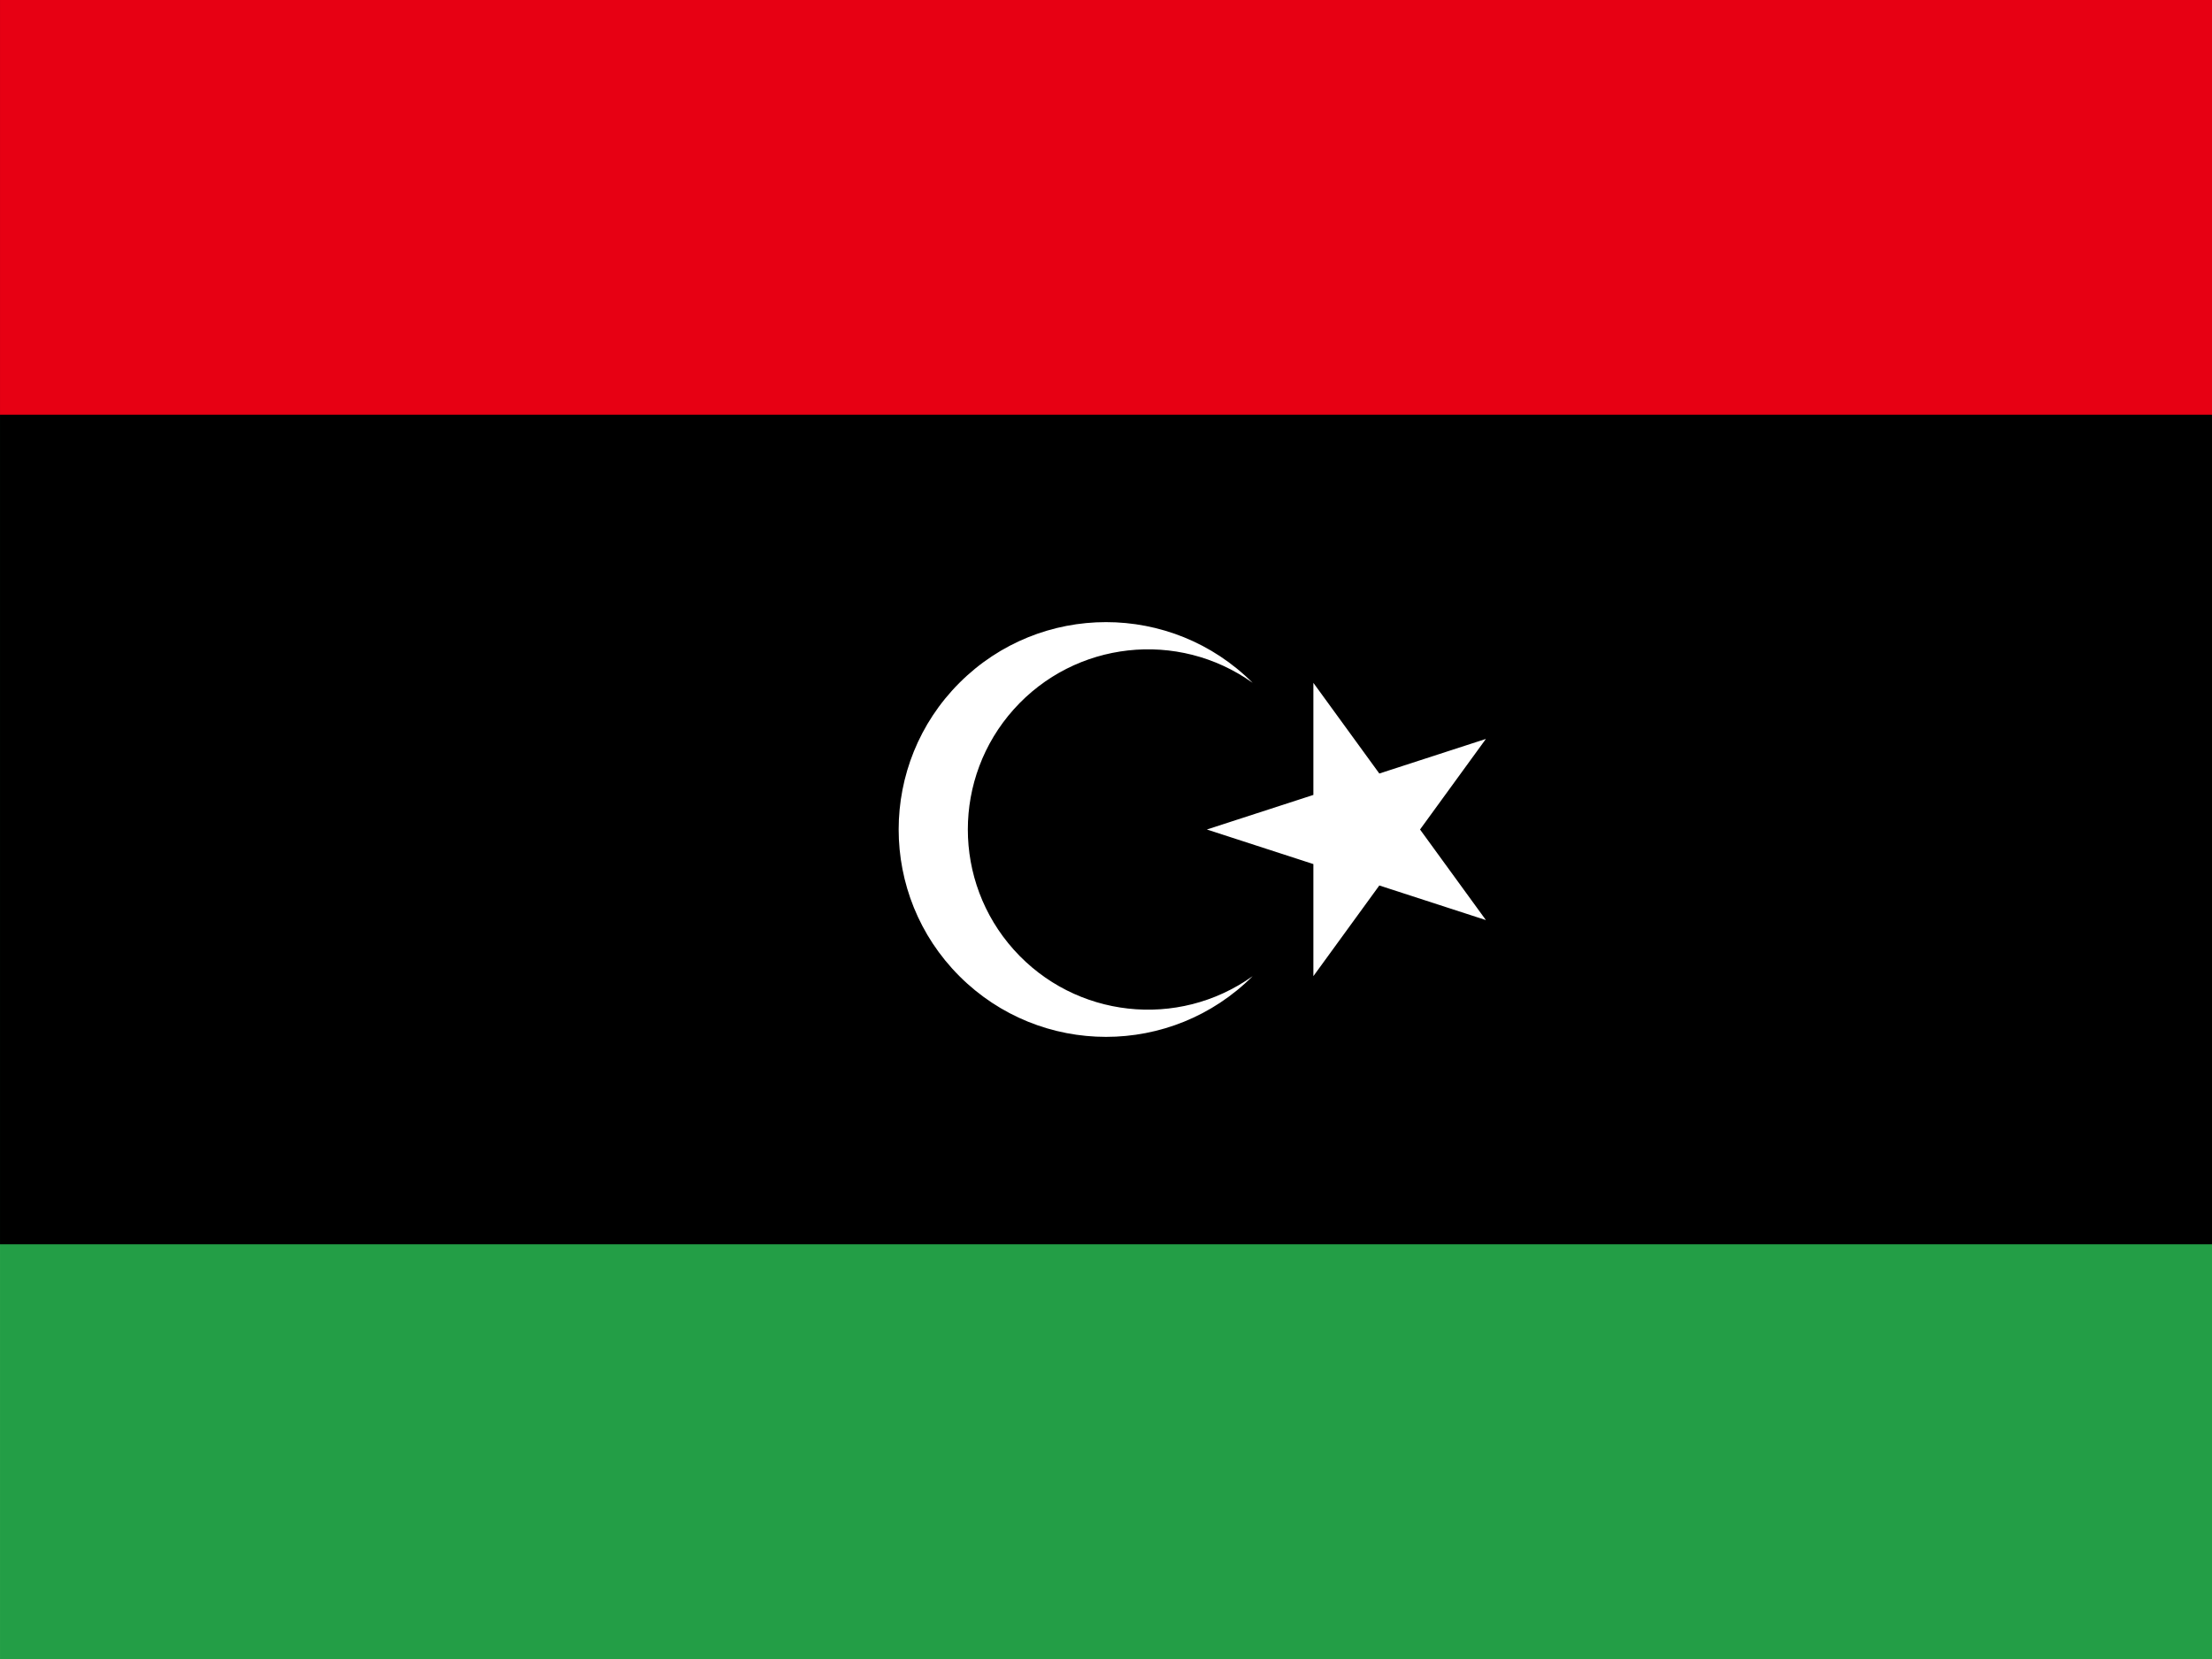
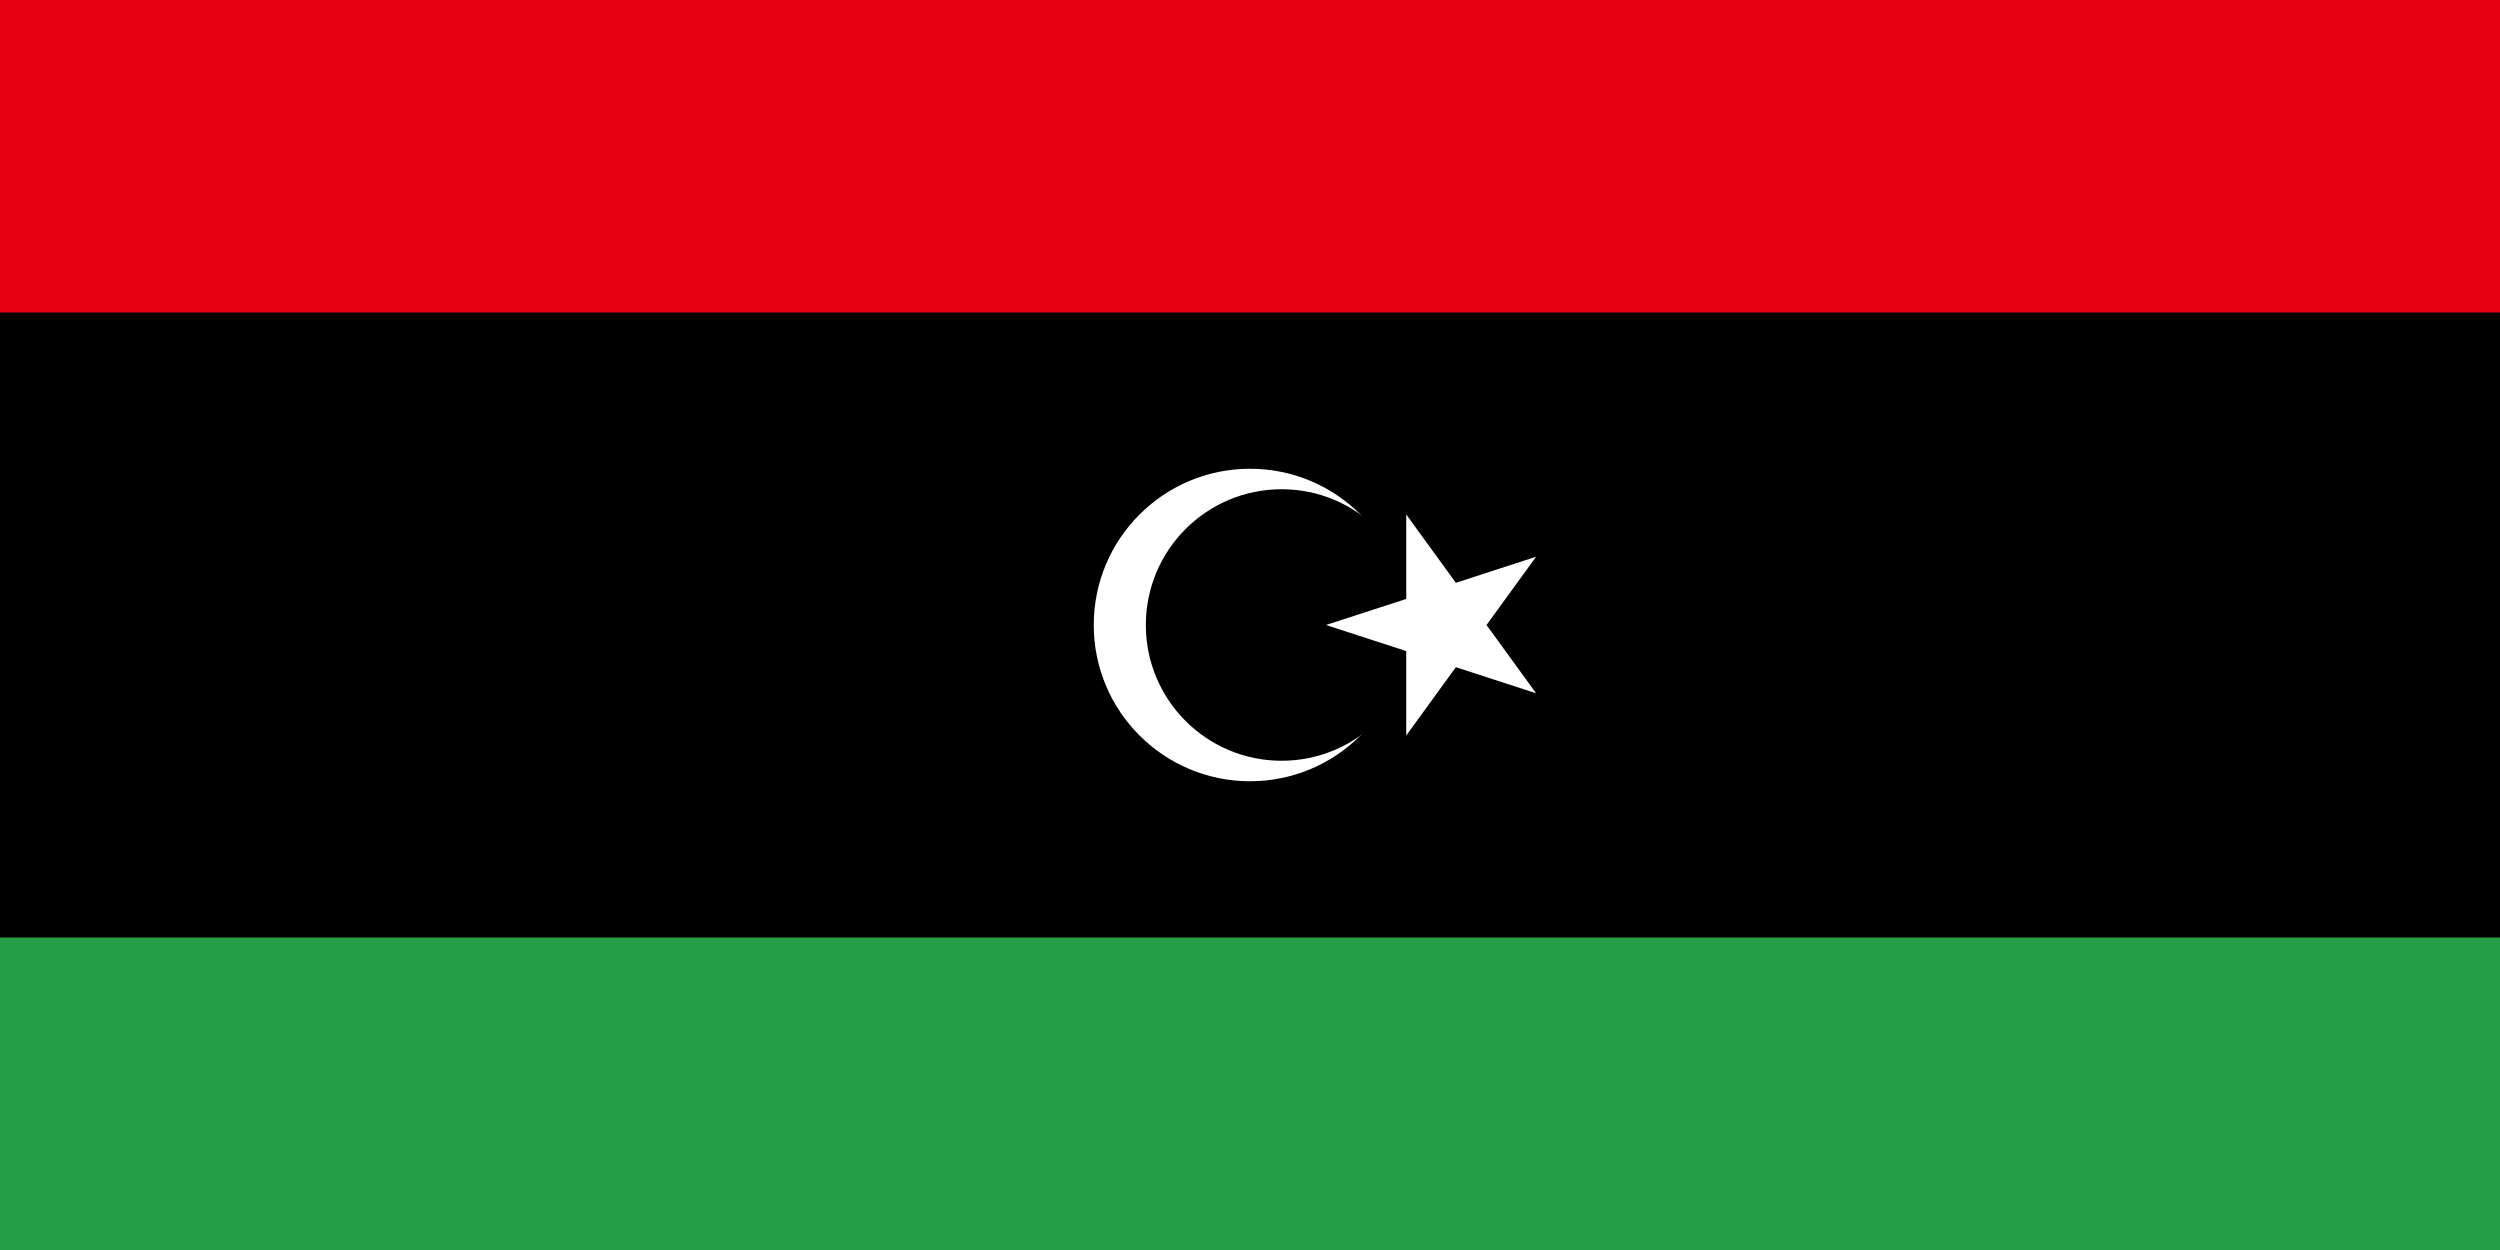
- <svg xmlns="http://www.w3.org/2000/svg" height="480" width="640" viewBox="0 0 640 480">
-   <defs>
-     <clipPath id="a">
-       <path d="M166.67-20h666.67v500H166.67z" />
-     </clipPath>
-   </defs>
-   <g clip-path="url(#a)" transform="matrix(.96 0 0 .96 -160 19.2)">
-     <path fill="#239e46" d="M0-20h1000v500H0z" />
-     <path d="M0-20h1000v375H0z" />
-     <path fill="#e70013" d="M0-20h1000v125H0z" />
-     <path d="M544.2 185.8a54.3 54.3 0 1 0 0 88.4 62.5 62.5 0 1 1 0-88.4M530.4 230l84.1-27.3-52 71.5v-88.4l52 71.5z" fill="#fff" />
-   </g>
+ <svg xmlns="http://www.w3.org/2000/svg" width="960" height="480">
+   <rect width="960" height="480" fill="#239e46" />
+   <rect width="960" height="360" fill="#000" />
+   <rect width="960" height="120" fill="#e70013" />
+   <circle cx="480" cy="240" r="60" fill="#fff" />
+   <circle cx="492.132" cy="240" r="52.132" fill="#000" />
+   <path d="M509.175,240 589.875,213.779 540,282.426V197.574L589.875,266.221z" fill="#fff" />
</svg>
